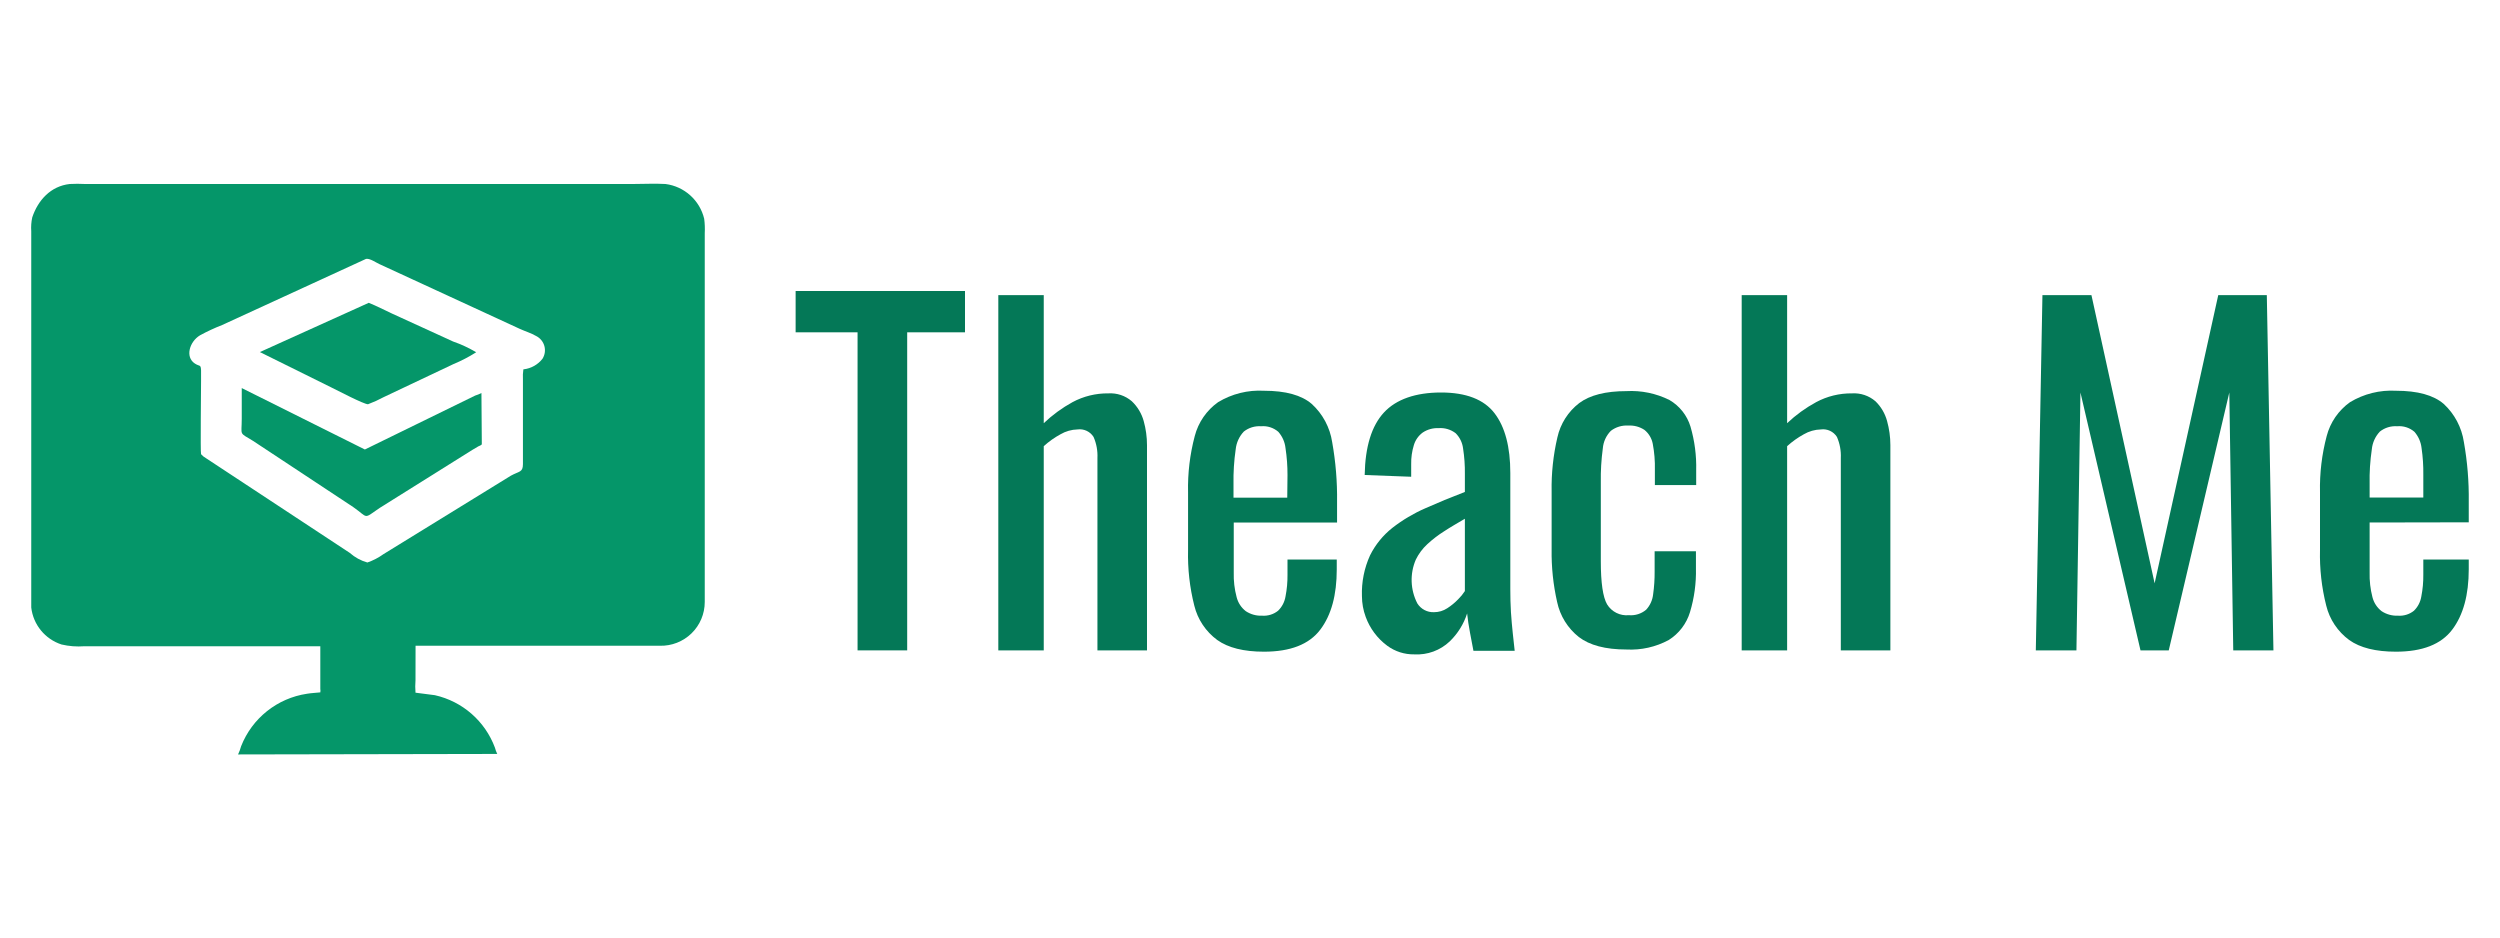
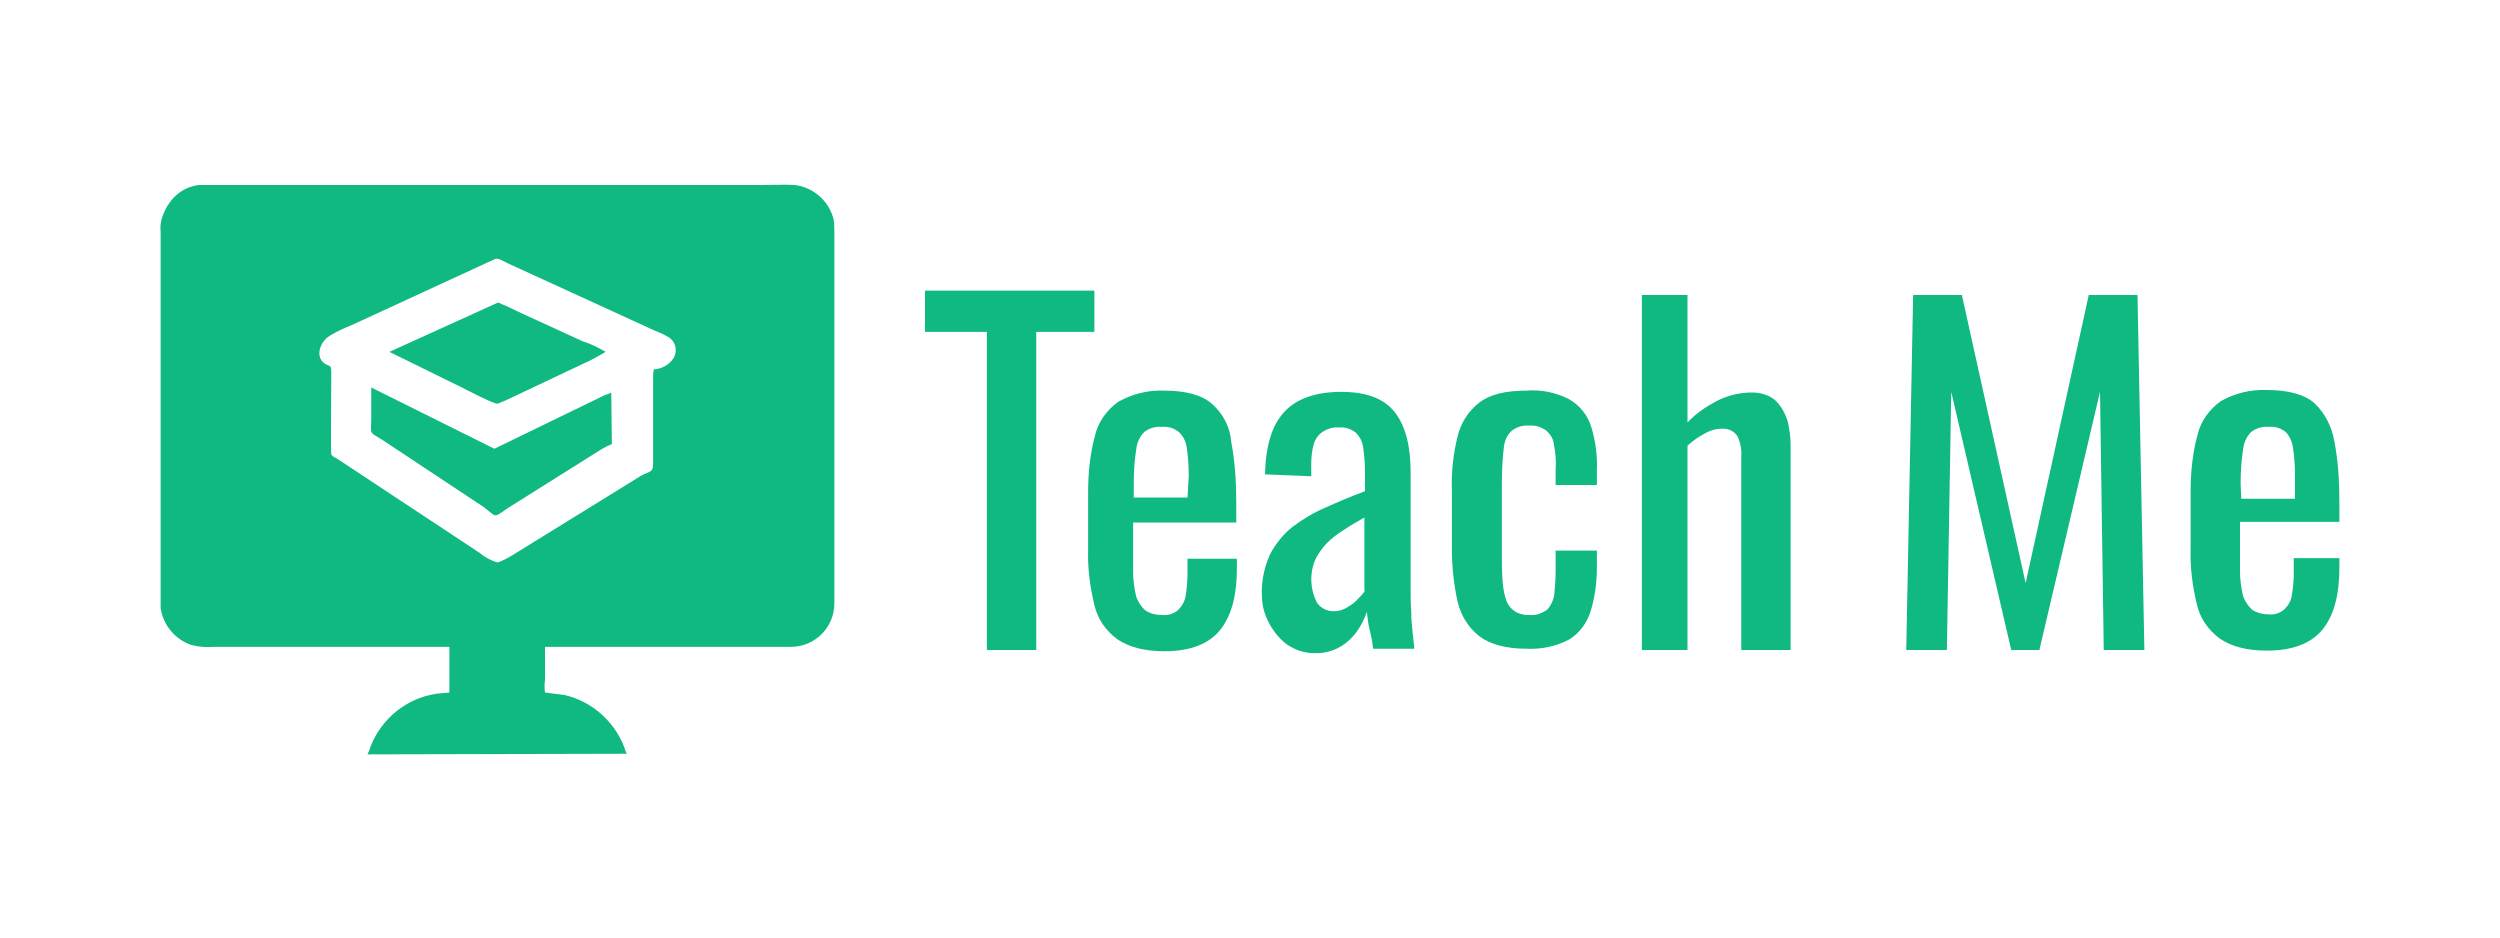
- <svg xmlns="http://www.w3.org/2000/svg" id="Layer_1" data-name="Layer 1" viewBox="0 0 400 150">
-   <defs>
-     <style>.cls-1{fill:#059669;}.cls-2{fill:#047857;}</style>
-   </defs>
-   <path class="cls-1" d="M66.48,108.83a12.25,12.25,0,0,0,0,2l3.1.4a13.38,13.38,0,0,1,9.61,8.4,4.93,4.93,0,0,0,.37,1l-41.47.08a7.65,7.65,0,0,0,.49-1.32A13.46,13.46,0,0,1,49.12,111c.7-.12,1.42-.14,2.13-.22a1.39,1.39,0,0,0,0-.54V103.4l-37.76,0a12,12,0,0,1-3.64-.28A7.07,7.07,0,0,1,5,97.2c0-.73,0-1.49,0-2.23V37a7.82,7.82,0,0,1,.16-2.22c.92-2.75,2.95-5,6-5.34a22,22,0,0,1,2.44,0c.52,0,1.09,0,1.62,0h86.05c1.72,0,3.51-.1,5.21,0A7.33,7.33,0,0,1,112.67,35a12.83,12.83,0,0,1,.09,2.32v59a7,7,0,0,1-7.2,7H66.49ZM58.57,41.42,35.55,52A30.84,30.84,0,0,0,32,53.65c-1.67,1-2.42,3.46-.83,4.51.78.52.95.08,1,1.1V61c0,1.25-.12,11.37,0,11.67a2.78,2.78,0,0,0,.79.64l23,15.15A7.18,7.18,0,0,0,58.78,90a10.05,10.05,0,0,0,2.58-1.34L81.74,76.11c1.34-.74,1.92-.51,1.93-1.84l0-13.56a8,8,0,0,1,.07-1.62h.06a4.48,4.48,0,0,0,3-1.69,2.55,2.55,0,0,0-1-3.63C85,53.3,84,53,83.15,52.61L60.69,42.25c-.53-.24-1.51-.93-2.09-.83Z" />
-   <path class="cls-1" d="M58.88,64.68c-.67,0-4.91-2.22-5.89-2.7L41.58,56.33,59,48.45c1.25.5,2.47,1.14,3.7,1.71l9.79,4.48a20.11,20.11,0,0,1,3.7,1.72,23.15,23.15,0,0,1-3.63,1.89L61.39,63.54A20.16,20.16,0,0,1,58.88,64.68Z" />
-   <path class="cls-1" d="M75.55,72l-14.8,9.27c-2.7,1.84-1.72,1.62-4.25-.15l-16-10.57c-2.33-1.43-1.82-.75-1.82-3.56V62.09l19.7,9.83,17.65-8.63a5.33,5.33,0,0,0,1-.41l.06,8.21c-.1.16-.39.24-.56.33Z" />
-   <polygon class="cls-2" points="127.3 53.17 137.21 53.17 137.21 104.06 145.15 104.06 145.15 53.17 154.4 53.17 154.4 46.56 127.3 46.56 127.3 53.17" />
-   <path class="cls-2" d="M181.09,64.2a5.26,5.26,0,0,0-3.76-1.26,11.82,11.82,0,0,0-5.72,1.4A22.12,22.12,0,0,0,167,67.71V47.22h-7.27v56.84H167V71.39a13.55,13.55,0,0,1,2.67-1.9,5.66,5.66,0,0,1,2.73-.78,2.62,2.62,0,0,1,2.57,1.2,7.55,7.55,0,0,1,.62,3.38v30.77h7.93V71.22a14.38,14.38,0,0,0-.53-3.86A6.9,6.9,0,0,0,181.09,64.2Z" />
-   <path class="cls-2" d="M267.11,64a13.75,13.75,0,0,0-6.89-1.42c-3.3,0-5.82.63-7.54,1.91a9.52,9.52,0,0,0-3.5,5.5,35.4,35.4,0,0,0-.92,8.66v9.25a35.69,35.69,0,0,0,.88,8.42,9.7,9.7,0,0,0,3.47,5.6c1.72,1.32,4.26,2,7.61,2A12.81,12.81,0,0,0,267,102.4a8,8,0,0,0,3.4-4.46,22.43,22.43,0,0,0,.95-7V88.2h-6.61v3.27a24.58,24.58,0,0,1-.24,3.62,4.28,4.28,0,0,1-1.12,2.47,3.78,3.78,0,0,1-2.76.87,3.66,3.66,0,0,1-3.49-1.74q-1-1.74-1-6.89V77.14a36,36,0,0,1,.32-5.39,4.52,4.52,0,0,1,1.29-2.82,4.15,4.15,0,0,1,2.79-.84,4.22,4.22,0,0,1,2.59.7A3.76,3.76,0,0,1,264.44,71a19.88,19.88,0,0,1,.34,4.17v2.44h6.61V75.26a22.93,22.93,0,0,0-.91-7A7.42,7.42,0,0,0,267.11,64Z" />
-   <path class="cls-2" d="M300.07,64.2a5.26,5.26,0,0,0-3.76-1.26,11.79,11.79,0,0,0-5.72,1.4,22.12,22.12,0,0,0-4.65,3.37V47.22h-7.27v56.84h7.27V71.39a13.79,13.79,0,0,1,2.66-1.9,5.7,5.7,0,0,1,2.74-.78,2.62,2.62,0,0,1,2.57,1.2,7.55,7.55,0,0,1,.62,3.38v30.77h7.93V71.22a14.38,14.38,0,0,0-.53-3.86A6.9,6.9,0,0,0,300.07,64.2Z" />
-   <polygon class="cls-2" points="354.92 47.22 344.74 93.33 334.63 47.22 326.79 47.22 325.73 104.06 332.23 104.06 332.87 62.8 342.48 104.06 347 104.06 356.69 62.8 357.32 104.06 363.75 104.06 362.69 47.22 354.92 47.22" />
-   <path class="cls-2" d="M209.88,64.63c-1.64-1.41-4.18-2.11-7.64-2.11a12.8,12.8,0,0,0-7.35,1.83,9.62,9.62,0,0,0-3.73,5.42,32.28,32.28,0,0,0-1.07,9V88a32.92,32.92,0,0,0,1,8.91,9.68,9.68,0,0,0,3.67,5.49c1.75,1.25,4.25,1.87,7.48,1.87,4.22,0,7.22-1.17,9-3.52s2.64-5.56,2.64-9.65V89.52H206v2.42a17,17,0,0,1-.32,3.5,4.1,4.1,0,0,1-1.19,2.28,3.66,3.66,0,0,1-2.55.79,4.38,4.38,0,0,1-2.61-.72,4.09,4.09,0,0,1-1.47-2.25,13.81,13.81,0,0,1-.46-3.94v-8h16.53v-3.3a50.49,50.49,0,0,0-.78-9.55A10.4,10.4,0,0,0,209.88,64.63Zm-3.92,15h-8.6V77.43a34.23,34.23,0,0,1,.35-5.53,4.87,4.87,0,0,1,1.3-2.85,4,4,0,0,1,2.76-.85,3.72,3.72,0,0,1,2.75.88,4.66,4.66,0,0,1,1.16,2.61A28.05,28.05,0,0,1,206,76Z" />
-   <path class="cls-2" d="M241.75,97.94c-.07-1.18-.1-2.4-.1-3.66V75.68c0-4.17-.84-7.37-2.53-9.57s-4.54-3.31-8.56-3.31-7.16,1.07-9.13,3.2-3,5.46-3.08,10l7.44.28v-2a9.72,9.72,0,0,1,.43-3.07,3.86,3.86,0,0,1,1.41-2,4.26,4.26,0,0,1,2.56-.71,4,4,0,0,1,2.71.81,4.12,4.12,0,0,1,1.19,2.43,24.18,24.18,0,0,1,.29,4.09v2.88c-2.22.85-4.32,1.72-6.32,2.61a24.55,24.55,0,0,0-5.27,3.13,13,13,0,0,0-3.58,4.4,14.56,14.56,0,0,0-1.3,6.53,9.65,9.65,0,0,0,.6,3.32,10,10,0,0,0,3.45,4.62,7.1,7.1,0,0,0,4.33,1.38,7.6,7.6,0,0,0,5.67-2.08,10.8,10.8,0,0,0,2.78-4.47c.1.94.25,2,.47,3.13s.4,2.1.54,2.85h6.6c-.09-.89-.2-1.84-.31-2.85S241.83,99.11,241.75,97.94Zm-7.37-3.37a7.44,7.44,0,0,1-1.06,1.3,9.65,9.65,0,0,1-1.76,1.45,3.83,3.83,0,0,1-2.11.63,3,3,0,0,1-2.68-1.41,8.21,8.21,0,0,1-.24-7,8.31,8.31,0,0,1,1.83-2.46A18.21,18.21,0,0,1,231.07,85c1-.66,2.14-1.31,3.31-2Z" />
-   <path class="cls-2" d="M395,83.57v-3.3a50.49,50.49,0,0,0-.78-9.55A10.4,10.4,0,0,0,391,64.63c-1.64-1.41-4.18-2.11-7.64-2.11A12.85,12.85,0,0,0,376,64.35a9.62,9.62,0,0,0-3.73,5.42,32.28,32.28,0,0,0-1.07,9V88a32.92,32.92,0,0,0,1,8.91,9.68,9.68,0,0,0,3.67,5.49c1.75,1.25,4.25,1.87,7.48,1.87,4.22,0,7.22-1.17,9-3.52S395,95.16,395,91.07V89.52h-7.27v2.42a17,17,0,0,1-.32,3.5,4.09,4.09,0,0,1-1.18,2.28,3.66,3.66,0,0,1-2.55.79,4.41,4.41,0,0,1-2.62-.72,4.09,4.09,0,0,1-1.47-2.25,14.23,14.23,0,0,1-.45-3.94v-8Zm-15.86-6.14a33.11,33.11,0,0,1,.35-5.53,4.81,4.81,0,0,1,1.29-2.85,4,4,0,0,1,2.76-.85,3.75,3.75,0,0,1,2.76.88,4.72,4.72,0,0,1,1.15,2.61,26.81,26.81,0,0,1,.28,4.26v3.66h-8.59Z" />
+ <svg xmlns="http://www.w3.org/2000/svg" version="1.1" id="Layer_1" x="0px" y="0px" viewBox="0 0 400 150" style="enable-background:new 0 0 400 150;" xml:space="preserve">
+   <style type="text/css">
+ 	.st0{fill:#10B981;}
+ </style>
+   <g>
+     <path class="st0" d="M87.2,108.8c-0.1,0.7-0.1,1.3,0,2l3.1,0.4c4.4,1,8,4.2,9.6,8.4c0.1,0.3,0.2,0.7,0.4,1l-41.5,0.1   c0.2-0.4,0.4-0.9,0.5-1.3c1.8-4.5,5.8-7.7,10.5-8.4c0.7-0.1,1.4-0.1,2.1-0.2c0-0.2,0-0.4,0-0.5v-6.8H34.2c-1.2,0.1-2.4,0-3.6-0.3   c-2.6-0.9-4.5-3.2-4.9-5.9c0-0.7,0-1.5,0-2.2v-58c-0.1-0.7,0-1.5,0.2-2.2c0.9-2.8,3-5,6-5.3c0.8,0,1.6,0,2.4,0c0.5,0,1.1,0,1.6,0   H122c1.7,0,3.5-0.1,5.2,0c3,0.4,5.5,2.6,6.2,5.6c0.1,0.8,0.1,1.5,0.1,2.3v59c0,3.9-3.1,7-7,7c-0.1,0-0.1,0-0.2,0H87.2L87.2,108.8z    M79.3,41.4l-23,10.6c-1.2,0.5-2.4,1-3.5,1.7c-1.7,1-2.4,3.5-0.8,4.5c0.8,0.5,0.9,0.1,1,1.1v1.7c0,1.2-0.1,11.4,0,11.7   c0.2,0.3,0.5,0.5,0.8,0.6l23,15.2c0.8,0.7,1.8,1.2,2.8,1.5c0.9-0.3,1.8-0.8,2.6-1.3l20.4-12.6c1.3-0.7,1.9-0.5,1.9-1.8V60.7   c0-0.5,0-1.1,0.1-1.6h0.1c1.2-0.1,2.3-0.7,3-1.7c0.8-1.2,0.4-2.8-0.8-3.5c-0.1,0-0.1-0.1-0.2-0.1c-0.8-0.5-1.8-0.8-2.6-1.2   L81.4,42.2C80.9,42,79.9,41.3,79.3,41.4L79.3,41.4z" />
+     <path class="st0" d="M79.6,64.6c-0.7,0-4.9-2.2-5.9-2.7l-11.4-5.6l17.4-7.9c1.2,0.5,2.5,1.1,3.7,1.7l9.8,4.5c1.3,0.4,2.5,1,3.7,1.7   c-1.2,0.7-2.4,1.4-3.6,1.9l-11.2,5.3C81.3,63.9,80.4,64.3,79.6,64.6z" />
+     <path class="st0" d="M96.2,71.9l-14.8,9.3c-2.7,1.8-1.7,1.6-4.2-0.2l-16-10.6c-2.3-1.4-1.8-0.8-1.8-3.6V62l19.7,9.8l17.7-8.6   c0.3-0.1,0.7-0.2,1-0.4l0.1,8.2c-0.1,0.2-0.4,0.2-0.6,0.3L96.2,71.9z" />
+     <polygon class="st0" points="148,53.1 157.9,53.1 157.9,104 165.8,104 165.8,53.1 175.1,53.1 175.1,46.5 148,46.5  " />
+     <path class="st0" d="M251.1,63.9c-2.1-1.1-4.5-1.6-6.9-1.4c-3.3,0-5.8,0.6-7.5,1.9c-1.8,1.4-3,3.3-3.5,5.5c-0.7,2.8-1,5.7-0.9,8.7   v9.2c0,2.8,0.3,5.7,0.9,8.4c0.5,2.2,1.7,4.2,3.5,5.6c1.7,1.3,4.3,2,7.6,2c2.4,0.1,4.7-0.4,6.8-1.5c1.6-1,2.8-2.6,3.4-4.5   c0.7-2.3,1-4.6,1-7v-2.7h-6.6v3.3c0,1.2-0.1,2.4-0.2,3.6c-0.1,0.9-0.5,1.8-1.1,2.5c-0.8,0.6-1.8,1-2.8,0.9   c-1.4,0.1-2.8-0.5-3.5-1.7c-0.7-1.2-1-3.5-1-6.9V77.1c0-1.8,0.1-3.6,0.3-5.4c0.1-1.1,0.5-2.1,1.3-2.8c0.8-0.6,1.8-0.9,2.8-0.8   c0.9-0.1,1.8,0.2,2.6,0.7c0.7,0.6,1.2,1.3,1.3,2.2c0.3,1.4,0.4,2.8,0.3,4.2v2.4h6.6v-2.3c0.1-2.4-0.2-4.7-0.9-7   C254,66.4,252.8,64.9,251.1,63.9z" />
+     <path class="st0" d="M284.1,64.1c-1-0.9-2.4-1.3-3.8-1.3c-2,0-4,0.5-5.7,1.4c-1.7,0.9-3.3,2-4.6,3.4V47.2h-7.3V104h7.3V71.3   c0.8-0.7,1.7-1.4,2.7-1.9c0.8-0.5,1.8-0.8,2.7-0.8c1-0.1,2,0.3,2.6,1.2c0.5,1.1,0.7,2.2,0.6,3.4V104h7.9V71.2   c0-1.3-0.2-2.6-0.5-3.9C285.6,66.1,285,65,284.1,64.1z" />
+     <polygon class="st0" points="334.2,47.2 324.1,93.3 313.9,47.2 306.1,47.2 305,104 311.5,104 312.2,62.7 321.8,104 326.3,104    336,62.7 336.6,104 343.1,104 342,47.2  " />
+     <path class="st0" d="M193.9,64.6c-1.6-1.4-4.2-2.1-7.6-2.1c-2.6-0.1-5.1,0.5-7.4,1.8c-1.8,1.3-3.2,3.2-3.7,5.4   c-0.8,2.9-1.1,6-1.1,9v9.2c-0.1,3,0.3,6,1,8.9c0.5,2.2,1.8,4.1,3.7,5.5c1.8,1.2,4.2,1.9,7.5,1.9c4.2,0,7.2-1.2,9-3.5   s2.6-5.6,2.6-9.7v-1.6H190v2.4c0,1.2-0.1,2.3-0.3,3.5c-0.1,0.9-0.6,1.7-1.2,2.3c-0.7,0.6-1.6,0.9-2.6,0.8c-0.9,0-1.8-0.2-2.6-0.7   c-0.7-0.6-1.2-1.4-1.5-2.2c-0.3-1.3-0.5-2.6-0.5-3.9v-8h16.5v-3.3c0-3.2-0.2-6.4-0.8-9.6C196.8,68.3,195.7,66.2,193.9,64.6z    M190,79.6h-8.6v-2.2c0-1.8,0.1-3.7,0.4-5.5c0.1-1.1,0.6-2.1,1.3-2.8c0.8-0.6,1.8-0.9,2.8-0.8c1-0.1,2,0.2,2.8,0.9   c0.7,0.7,1.1,1.6,1.2,2.6c0.2,1.4,0.3,2.9,0.3,4.3L190,79.6z" />
+     <path class="st0" d="M225.8,97.9c-0.1-1.2-0.1-2.4-0.1-3.7V75.6c0-4.2-0.8-7.4-2.5-9.6s-4.5-3.3-8.6-3.3s-7.2,1.1-9.1,3.2   c-2,2.1-3,5.5-3.1,10l7.4,0.3v-2c0-1,0.1-2.1,0.4-3.1c0.2-0.8,0.7-1.5,1.4-2c0.8-0.5,1.7-0.8,2.6-0.7c1-0.1,1.9,0.2,2.7,0.8   c0.7,0.7,1.1,1.5,1.2,2.4c0.2,1.4,0.3,2.7,0.3,4.1v2.9c-2.2,0.8-4.3,1.7-6.3,2.6c-1.9,0.8-3.7,1.9-5.3,3.1   c-1.5,1.2-2.7,2.7-3.6,4.4c-0.9,2-1.4,4.3-1.3,6.5c0,1.1,0.2,2.3,0.6,3.3c0.7,1.8,1.9,3.5,3.4,4.6c1.3,0.9,2.8,1.4,4.3,1.4   c2.1,0.1,4.1-0.6,5.7-2.1c1.3-1.2,2.2-2.8,2.8-4.5c0.1,0.9,0.2,2,0.5,3.1s0.4,2.1,0.5,2.8h6.6c-0.1-0.9-0.2-1.8-0.3-2.8   S225.8,99.1,225.8,97.9z M218.4,94.5c-0.3,0.5-0.7,0.9-1.1,1.3c-0.5,0.6-1.1,1-1.8,1.4c-0.6,0.4-1.4,0.6-2.1,0.6   c-1.1,0-2.1-0.5-2.7-1.4c-1.1-2.2-1.2-4.7-0.2-7c0.5-0.9,1.1-1.8,1.8-2.5c0.8-0.8,1.7-1.5,2.7-2.1c1-0.7,2.1-1.3,3.3-2V94.5z" />
+     <path class="st0" d="M374.3,83.5v-3.3c0-3.2-0.2-6.4-0.8-9.6c-0.4-2.3-1.5-4.5-3.2-6.1c-1.6-1.4-4.2-2.1-7.6-2.1   c-2.6-0.1-5.1,0.5-7.4,1.8c-1.8,1.3-3.2,3.2-3.7,5.4c-0.8,2.9-1.1,6-1.1,9v9.2c-0.1,3,0.3,6,1,8.9c0.5,2.2,1.8,4.1,3.7,5.5   c1.8,1.2,4.2,1.9,7.5,1.9c4.2,0,7.2-1.2,9-3.5s2.6-5.6,2.6-9.7v-1.6H367v2.4c0,1.2-0.1,2.3-0.3,3.5c-0.1,0.9-0.6,1.7-1.2,2.3   c-0.7,0.6-1.6,0.9-2.5,0.8c-0.9,0-1.8-0.2-2.6-0.7c-0.7-0.6-1.2-1.4-1.5-2.2c-0.3-1.3-0.5-2.6-0.5-3.9v-8L374.3,83.5z M358.5,77.4   c0-1.8,0.1-3.7,0.4-5.5c0.1-1.1,0.6-2.1,1.3-2.8c0.8-0.6,1.8-0.9,2.8-0.8c1-0.1,2,0.2,2.8,0.9c0.6,0.7,1,1.6,1.1,2.6   c0.2,1.4,0.3,2.8,0.3,4.3v3.7h-8.6L358.5,77.4z" />
+   </g>
</svg>
